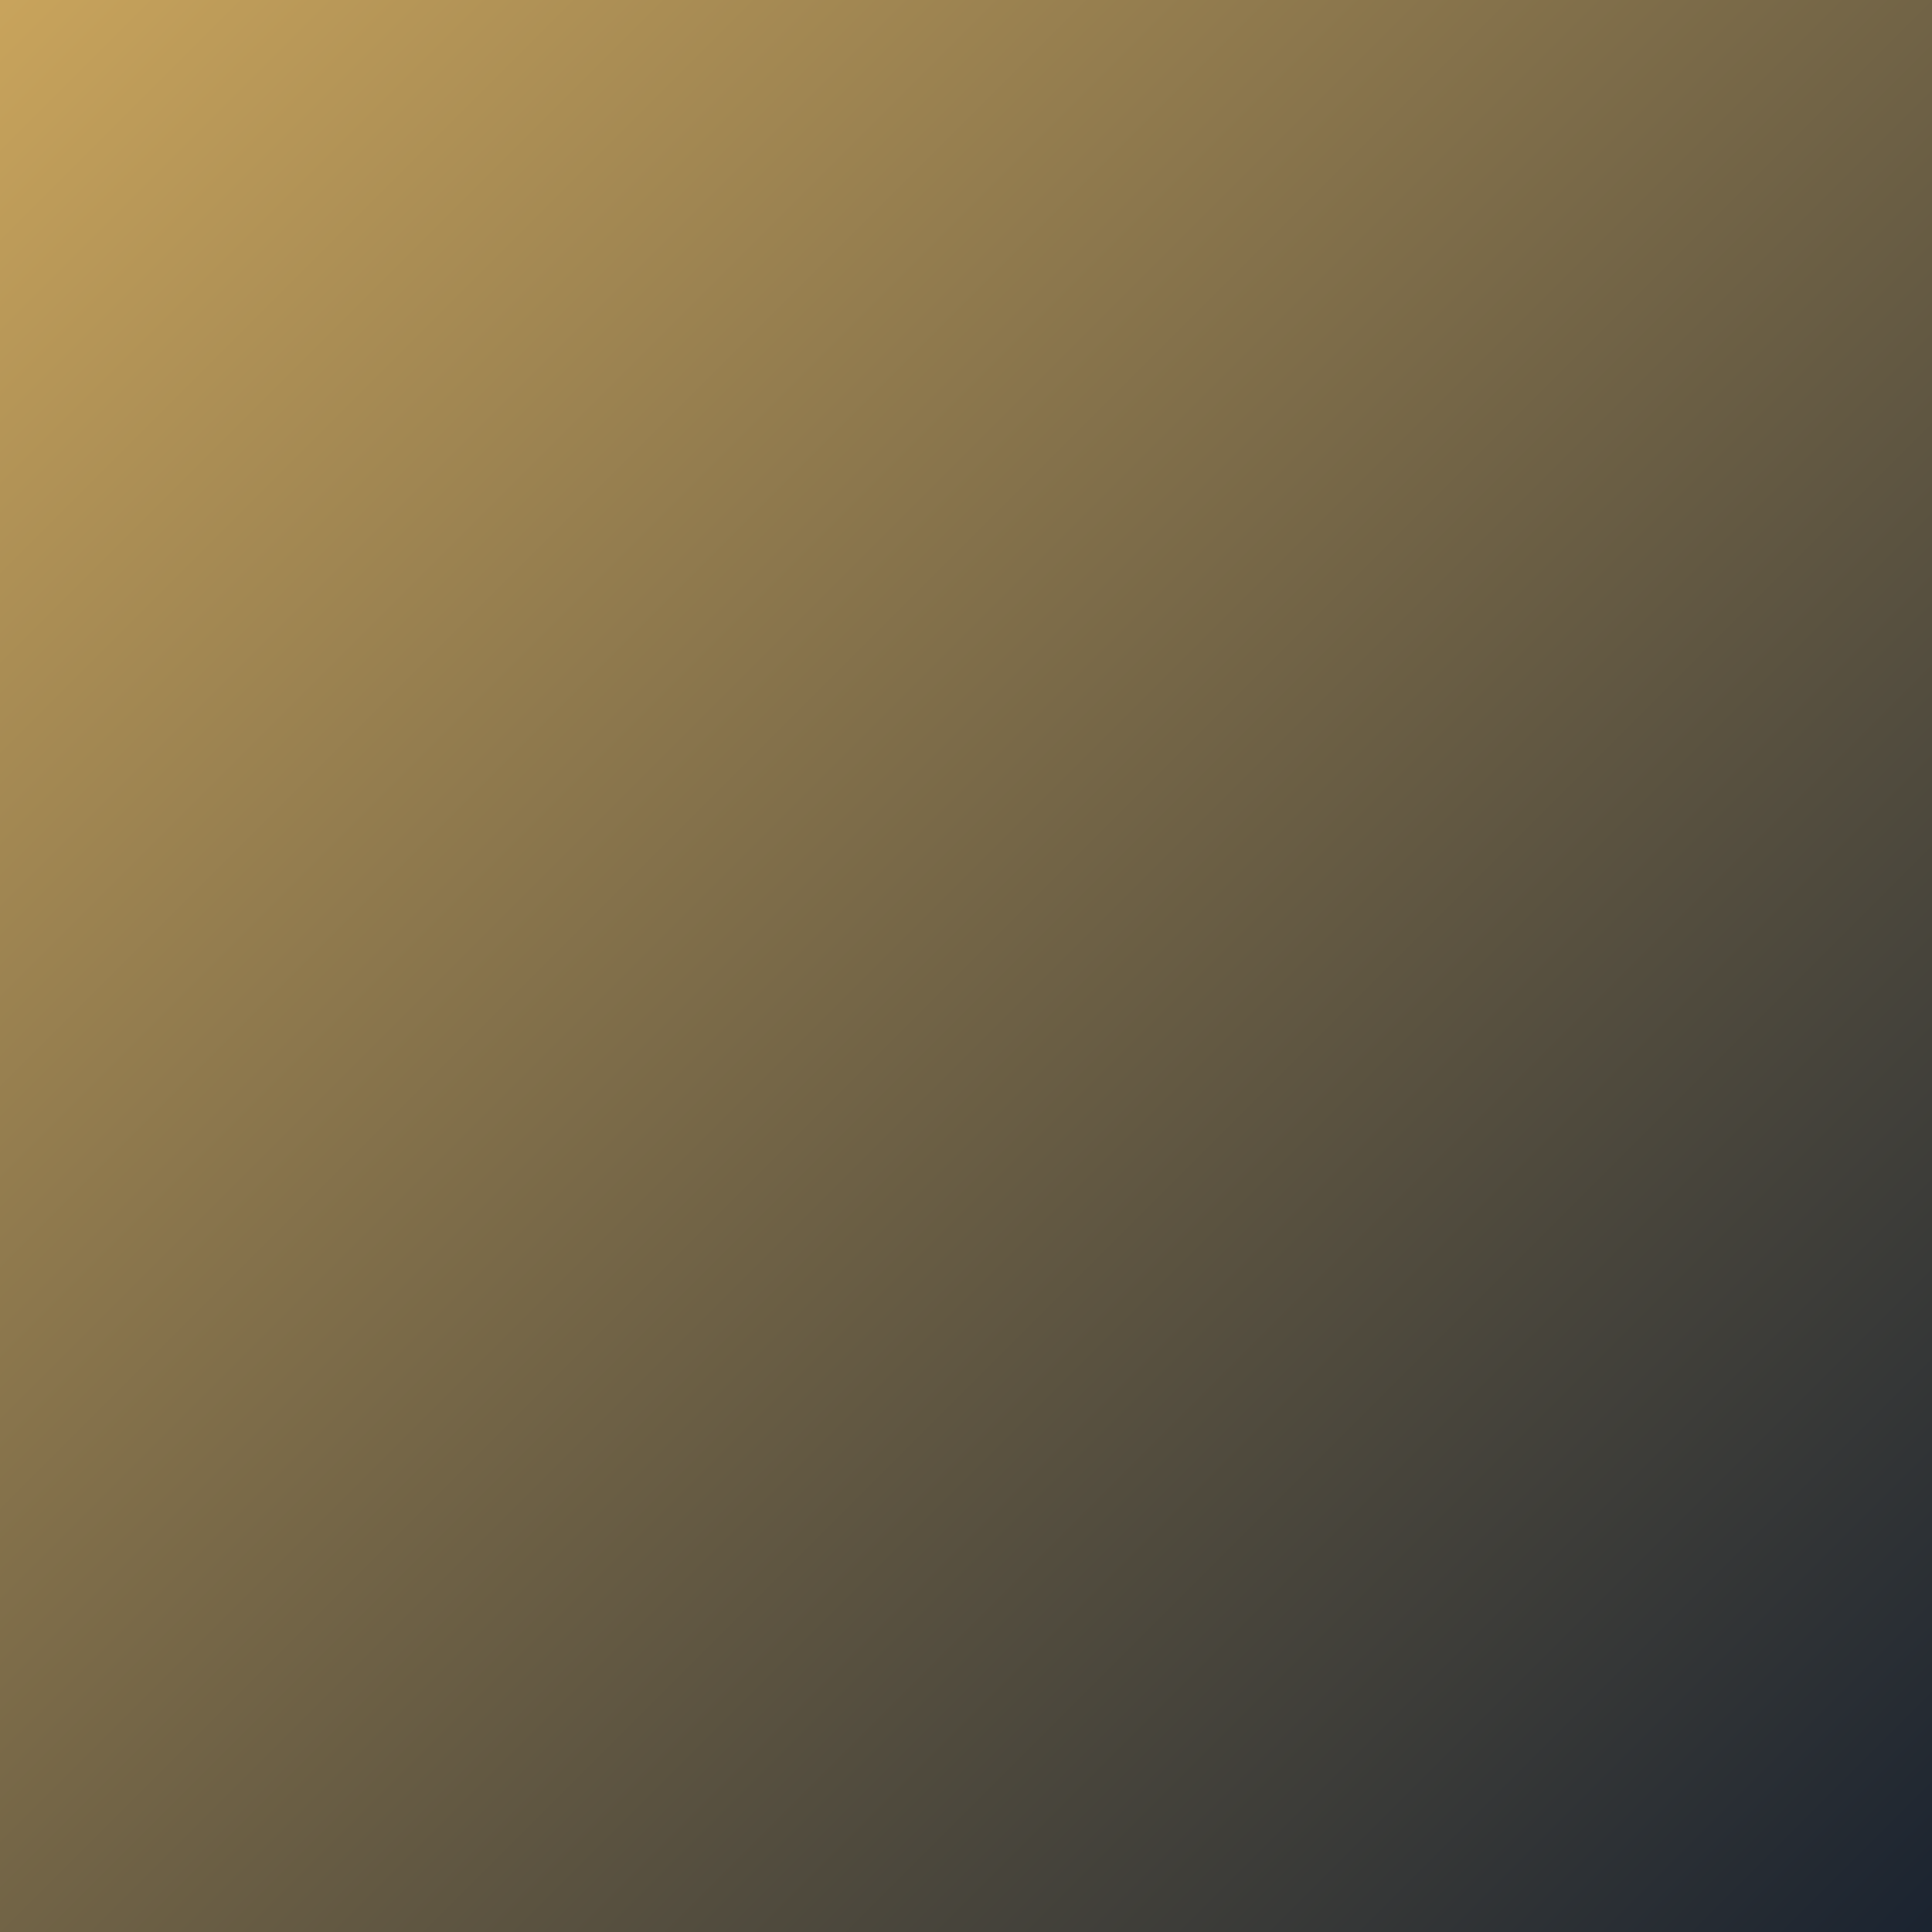
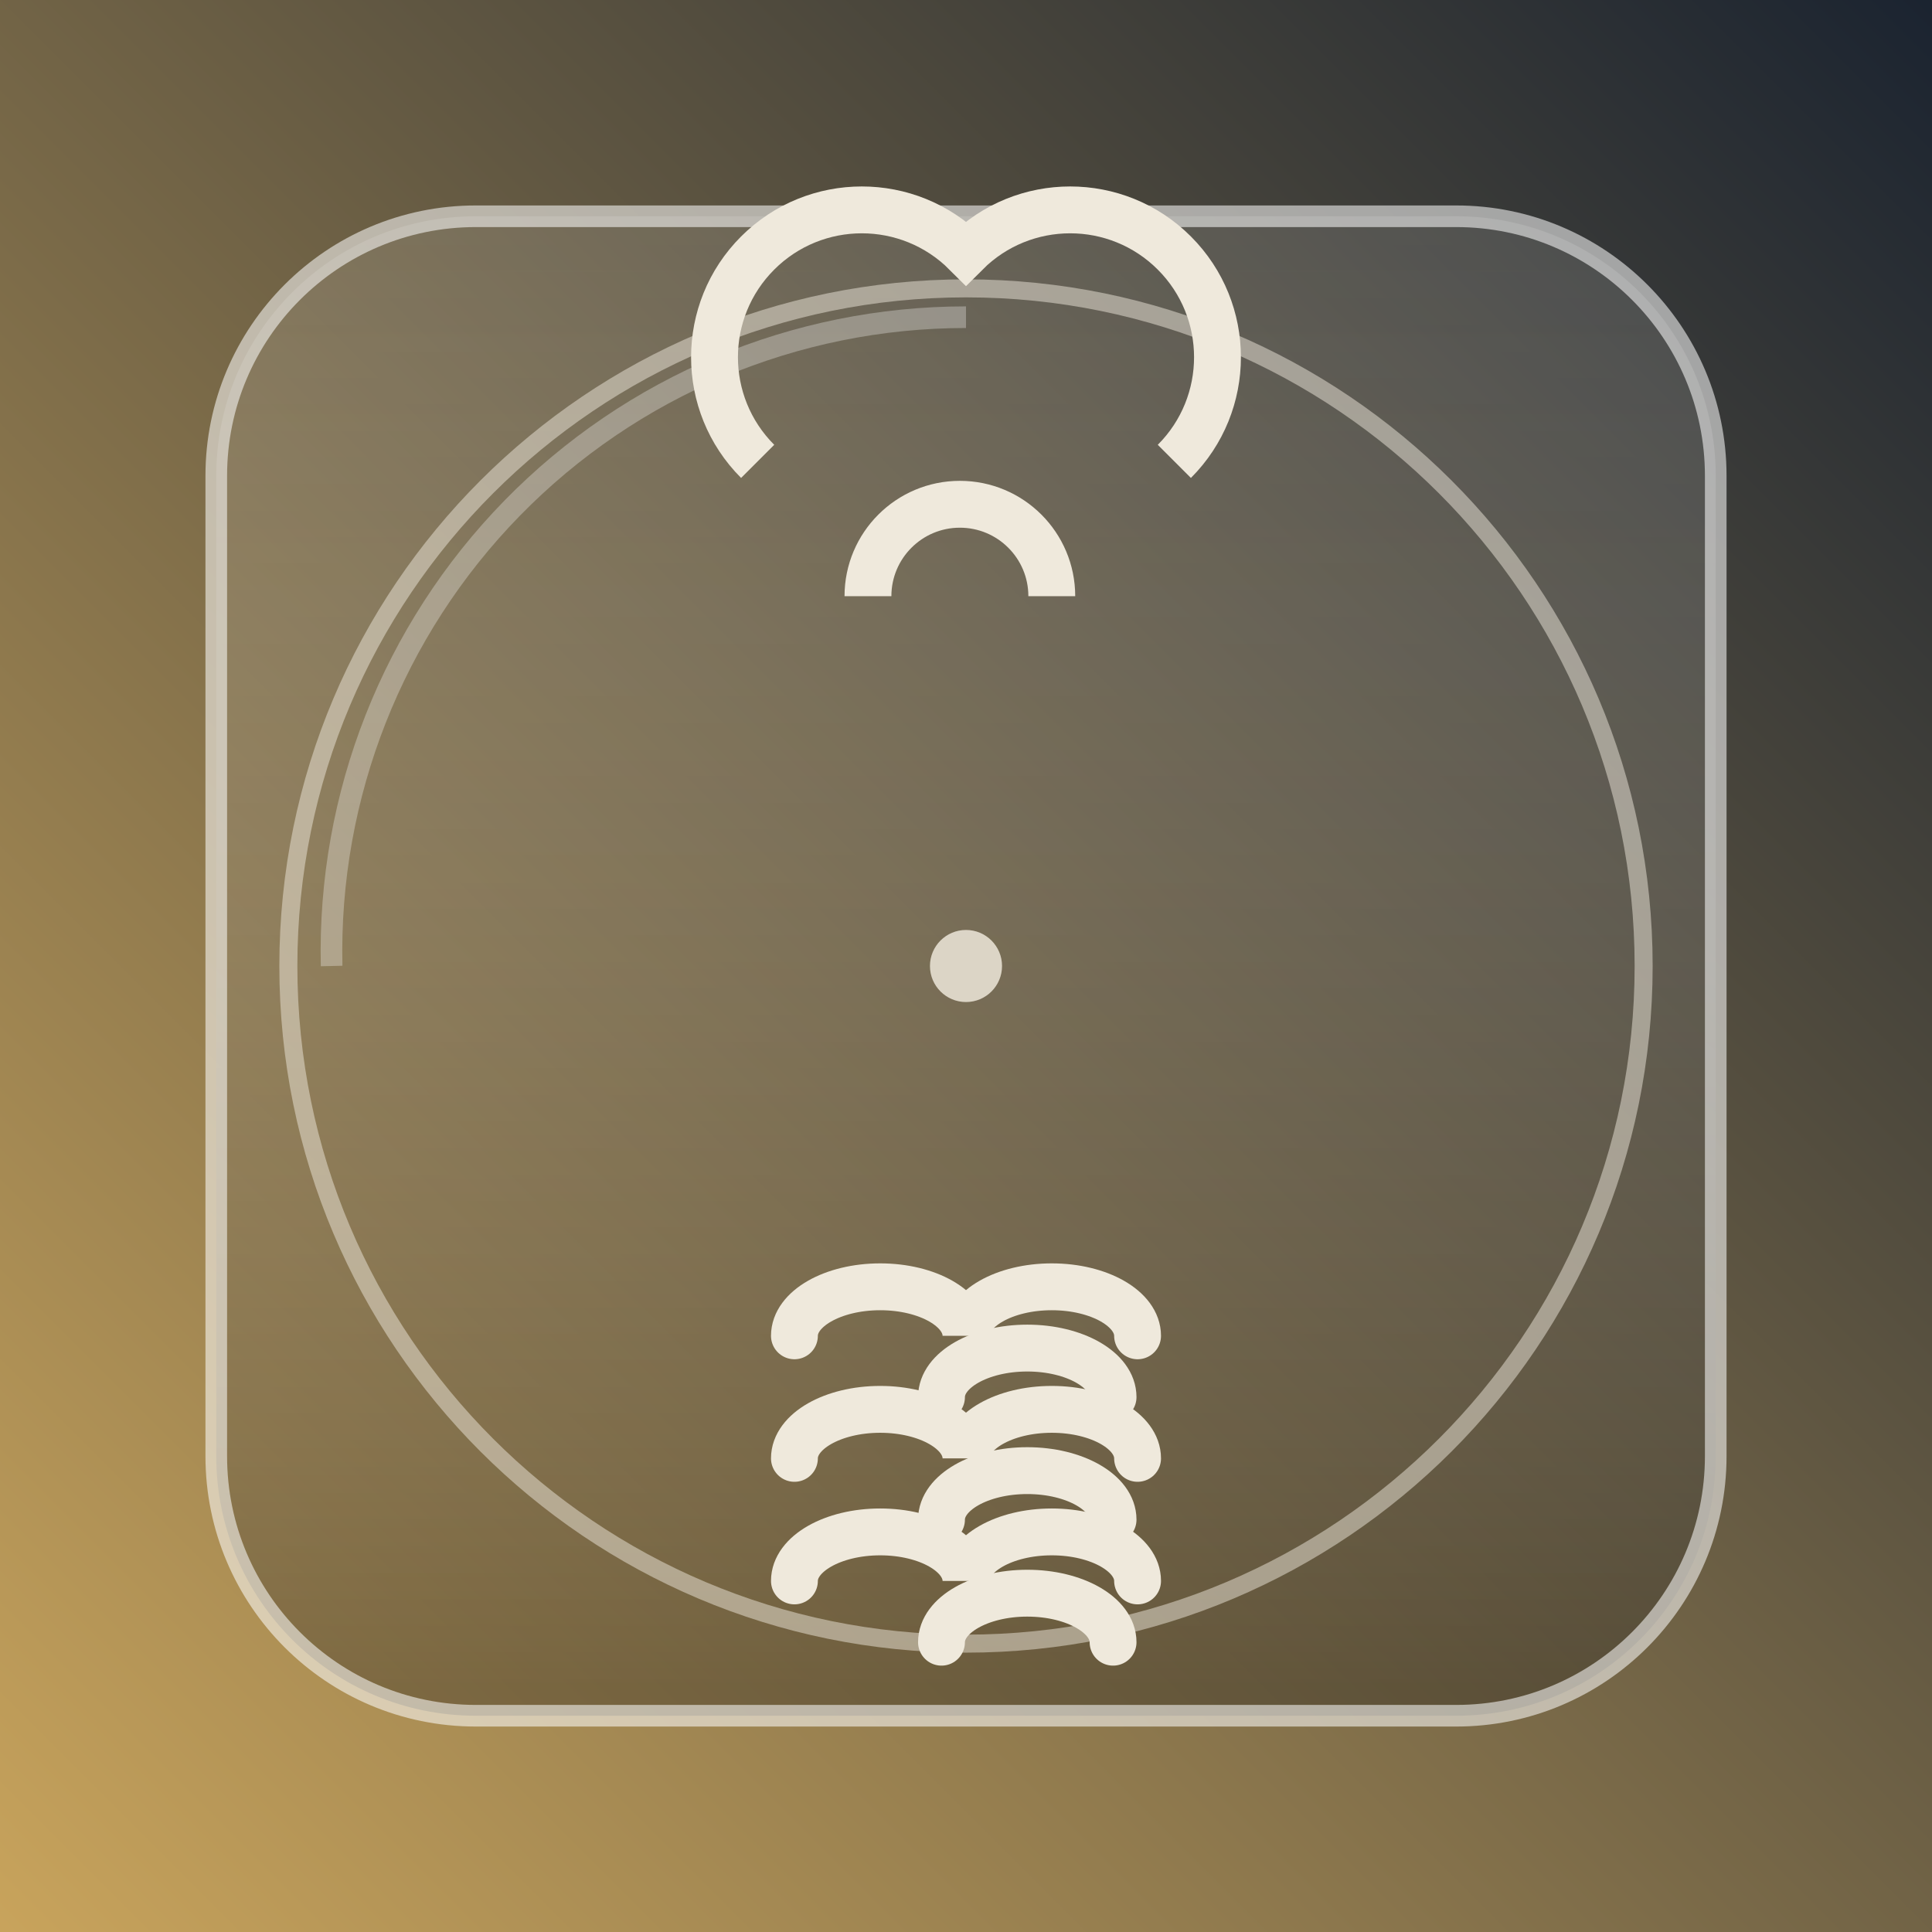
<svg xmlns="http://www.w3.org/2000/svg" viewBox="0 0 268 268" width="268" height="268">
  <defs>
-     <linearGradient id="bg" x1="0" y1="0" x2="1" y2="1">
+     <linearGradient id="bg" x1="0" y1="1" x2="1" y2="0">
      <stop offset="0" stop-color="#C9A45C" />
      <stop offset="1" stop-color="#1A2330" />
    </linearGradient>
+     <linearGradient id="glass" x1="0" y1="0" x2="0" y2="1">
+       <stop offset="0" stop-color="#FFFFFF" stop-opacity="0.12" />
+       <stop offset="1" stop-color="#1E1C18" stop-opacity="0.34" />
+     </linearGradient>
  </defs>
  <rect width="268" height="268" fill="url(#bg)" />
+   <rect x="30" y="30" width="208" height="208" rx="36" fill="url(#glass)" stroke="#FFFFFF" stroke-opacity="0.55" stroke-width="3" />
+   <path d="M46,134 A88 88 0 0 1 134,44" fill="none" stroke="#FFFFFF" stroke-opacity="0.30" stroke-width="3" />
+   <circle cx="134" cy="134" r="94" fill="none" stroke="#EFE9DC" stroke-opacity="0.5" stroke-width="2.5" />
+   <g stroke="#EFE9DC" stroke-width="6.5" fill="none">
+     <path d="M105.1 64 A14.28 14.28 0 0 1 134 35.1 A14.28 14.28 0 0 1 162.9 64" />
+     <path d="M120.4 82.7 A12.58 12.58 0 0 1 145.9 82.7" />
+   </g>
+   <g stroke="#EFE9DC" stroke-width="6.5" fill="none" stroke-linecap="round">
+     <path d="M110.2 185.3 A11.9 6.8 0 0 1 134 185.3 A11.9 6.8 0 0 1 157.8 185.3" />
+     <path d="M130.6 193.8 A11.9 6.8 0 0 1 154.4 193.8" />
+     <path d="M110.2 202.3 A11.9 6.8 0 0 1 134 202.3 A11.9 6.8 0 0 1 157.8 202.3" />
+     <path d="M130.6 210.8 A11.9 6.8 0 0 1 154.4 210.8" />
+     <path d="M110.2 219.3 A11.9 6.8 0 0 1 134 219.3 A11.9 6.8 0 0 1 157.8 219.3" />
+     <path d="M130.6 227.8 A11.9 6.8 0 0 1 154.4 227.8" />
+   </g>
+   <circle cx="134" cy="134" r="5" fill="#EFE9DC" fill-opacity="0.84" />
</svg>
